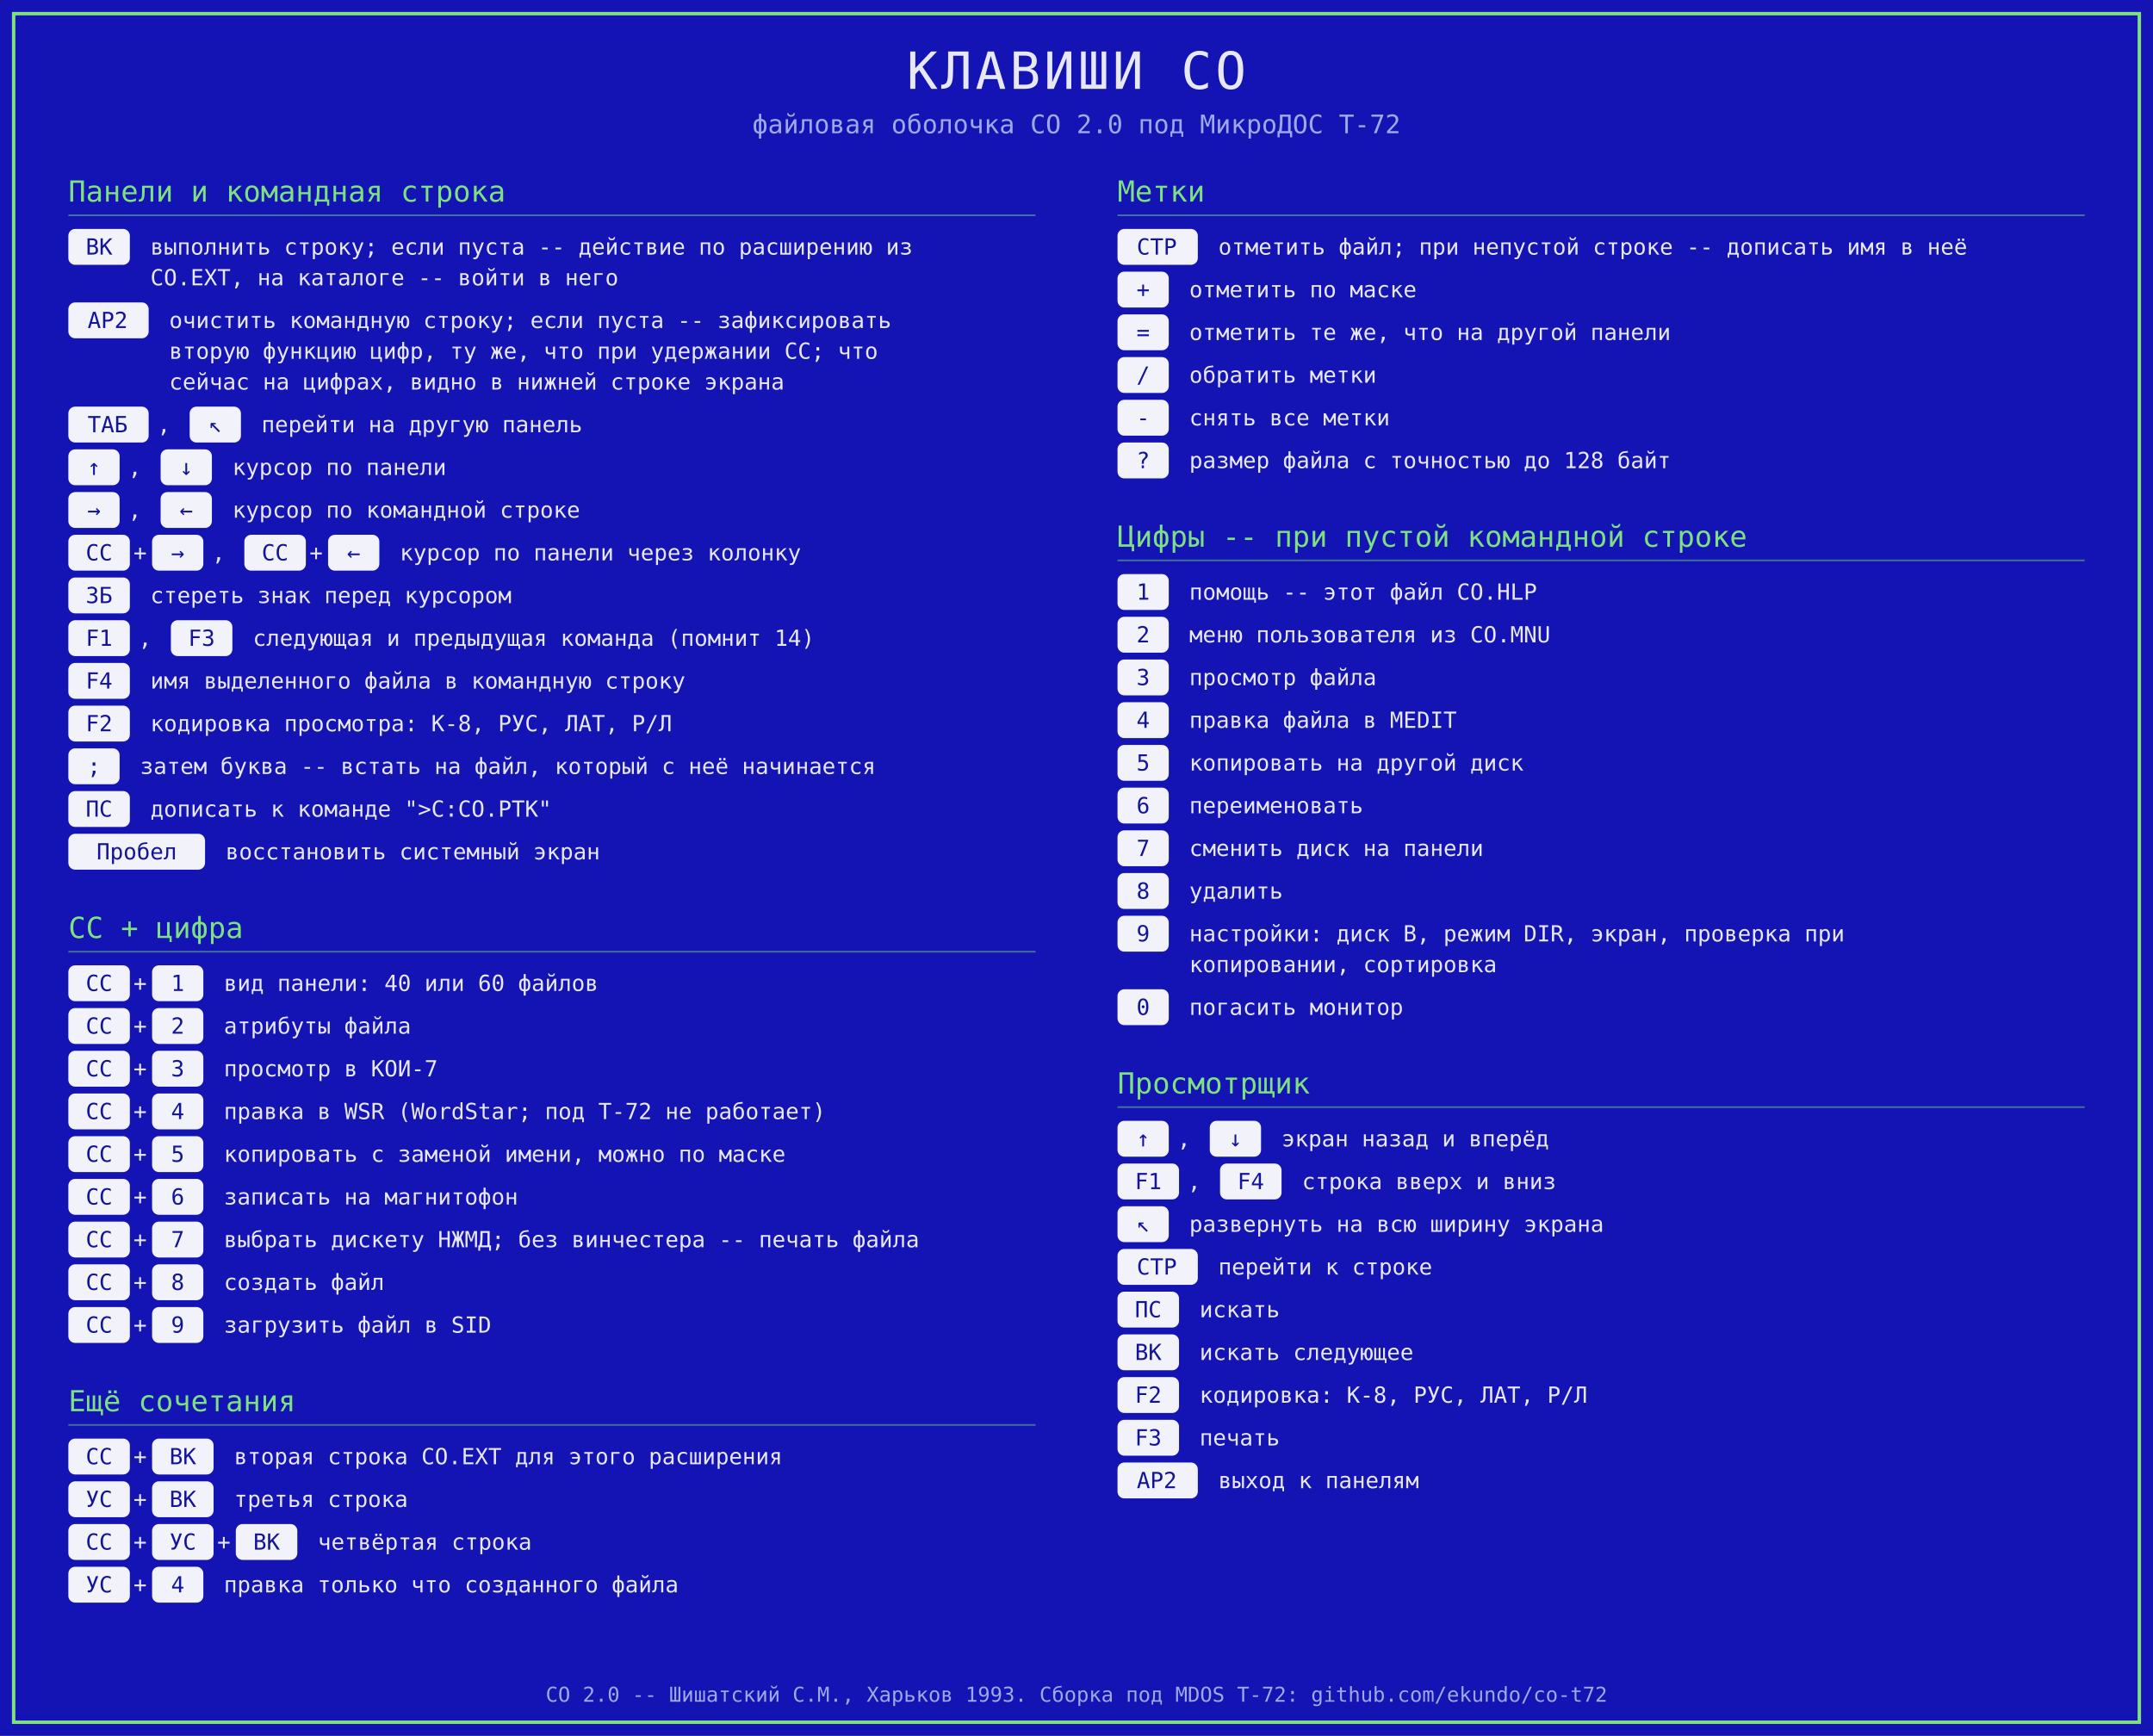
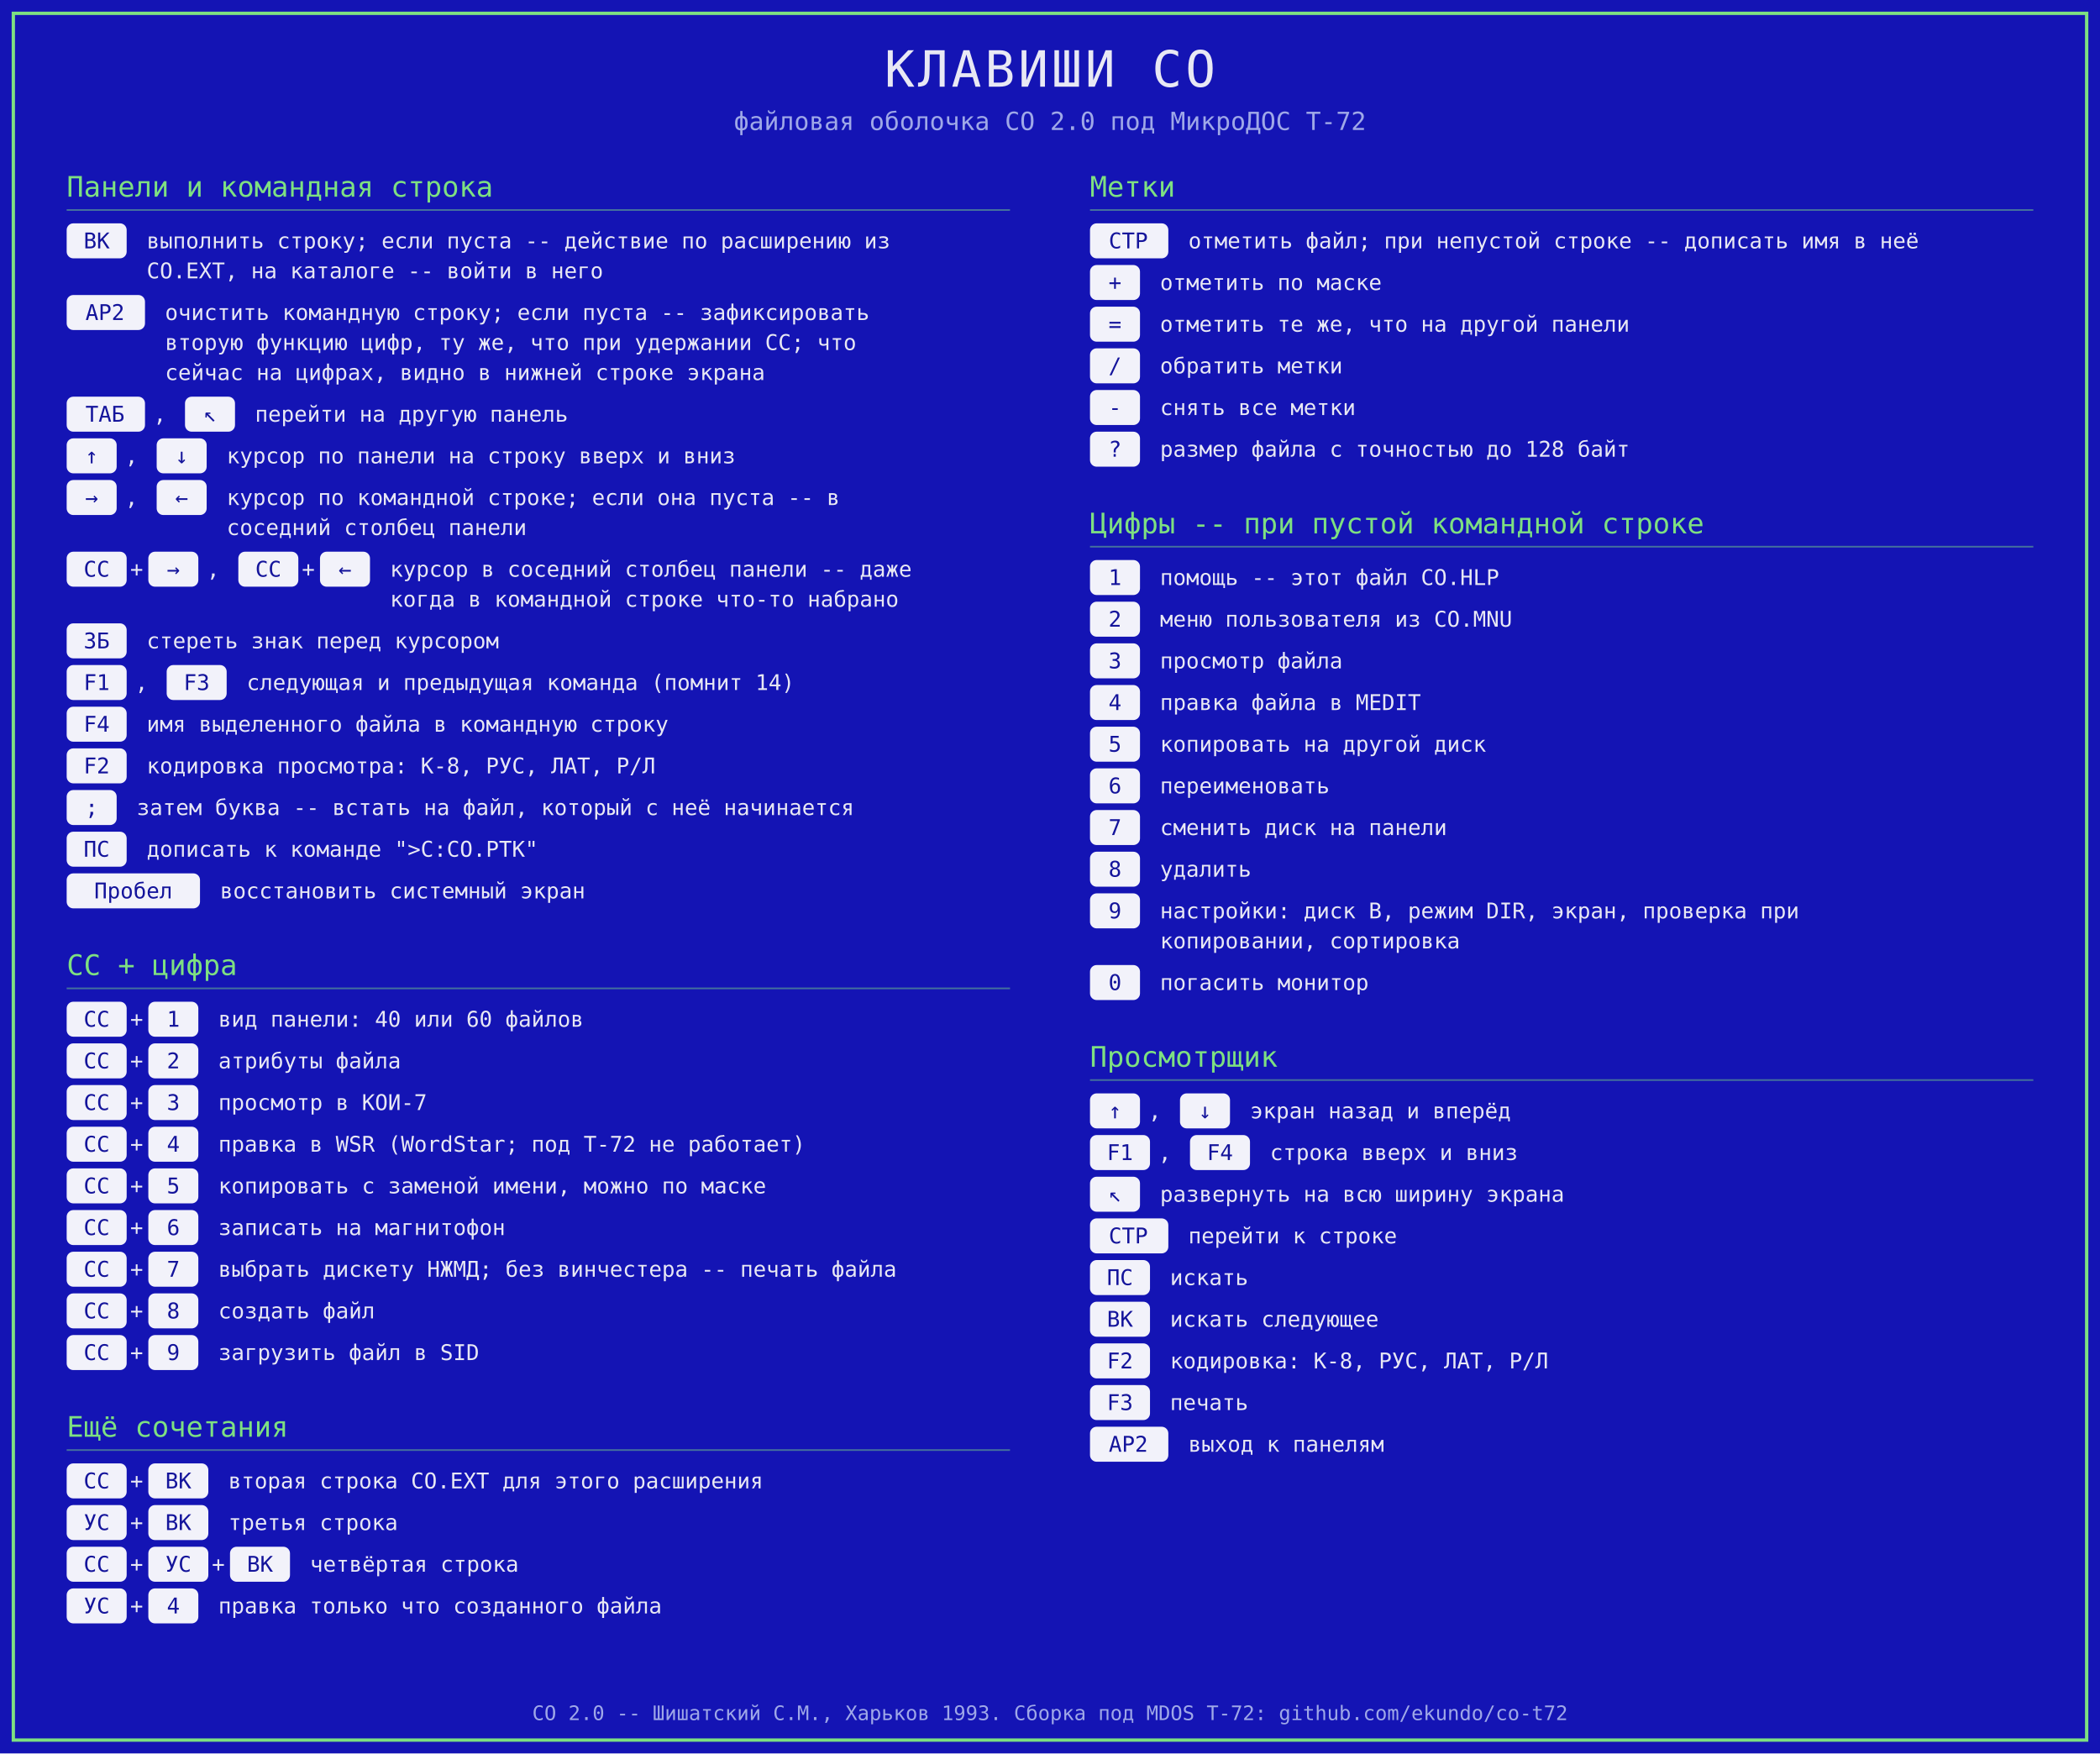
- <svg xmlns="http://www.w3.org/2000/svg" viewBox="0 0 1260 1016" width="1260" height="1016" font-family="Menlo, Consolas, &quot;DejaVu Sans Mono&quot;, monospace">
-   <rect width="1260" height="1016" fill="#1414b4" />
-   <rect x="8" y="8" width="1244" height="1000" fill="none" stroke="#7ee081" stroke-width="2" />
+ <svg xmlns="http://www.w3.org/2000/svg" viewBox="0 0 1260 1052" width="1260" height="1052" font-family="Menlo, Consolas, &quot;DejaVu Sans Mono&quot;, monospace">
+   <rect width="1260" height="1052" fill="#1414b4" />
+   <rect x="8" y="8" width="1244" height="1036" fill="none" stroke="#7ee081" stroke-width="2" />
  <text x="630" y="52" fill="#e8e8f4" font-size="30" text-anchor="middle" letter-spacing="2">КЛАВИШИ CO</text>
  <text x="630" y="78" fill="#9fa8e8" font-size="15" text-anchor="middle">файловая оболочка CO 2.0 под МикроДОС T-72</text>
  <text x="40" y="118" fill="#7ee081" font-size="17">Панели и командная строка</text>
  <line x1="40" y1="126" x2="606" y2="126" stroke="#7ee081" stroke-width="1" opacity="0.45" />
  <rect x="40" y="134" width="36" height="21" rx="4" fill="#f2f2fa" />
  <text x="58" y="149" fill="#14149b" font-size="13" text-anchor="middle">ВК</text>
  <text x="88" y="149" fill="#e8e8f4" font-size="13">выполнить строку; если пуста -- действие по расширению из</text>
  <text x="88" y="167" fill="#e8e8f4" font-size="13">CO.EXT, на каталоге -- войти в него</text>
  <rect x="40" y="177" width="47" height="21" rx="4" fill="#f2f2fa" />
  <text x="63" y="192" fill="#14149b" font-size="13" text-anchor="middle">АР2</text>
  <text x="99" y="192" fill="#e8e8f4" font-size="13">очистить командную строку; если пуста -- зафиксировать</text>
  <text x="99" y="210" fill="#e8e8f4" font-size="13">вторую функцию цифр, ту же, что при удержании СС; что</text>
  <text x="99" y="228" fill="#e8e8f4" font-size="13">сейчас на цифрах, видно в нижней строке экрана</text>
  <rect x="40" y="238" width="47" height="21" rx="4" fill="#f2f2fa" />
  <text x="63" y="253" fill="#14149b" font-size="13" text-anchor="middle">ТАБ</text>
  <text x="92" y="253" fill="#e8e8f4" font-size="13">,</text>
  <rect x="111" y="238" width="30" height="21" rx="4" fill="#f2f2fa" />
  <text x="126" y="253" fill="#14149b" font-size="13" text-anchor="middle">↖</text>
  <text x="153" y="253" fill="#e8e8f4" font-size="13">перейти на другую панель</text>
  <rect x="40" y="263" width="30" height="21" rx="4" fill="#f2f2fa" />
  <text x="55" y="278" fill="#14149b" font-size="13" text-anchor="middle">↑</text>
  <text x="75" y="278" fill="#e8e8f4" font-size="13">,</text>
  <rect x="94" y="263" width="30" height="21" rx="4" fill="#f2f2fa" />
  <text x="109" y="278" fill="#14149b" font-size="13" text-anchor="middle">↓</text>
-   <text x="136" y="278" fill="#e8e8f4" font-size="13">курсор по панели</text>
+   <text x="136" y="278" fill="#e8e8f4" font-size="13">курсор по панели на строку вверх и вниз</text>
  <rect x="40" y="288" width="30" height="21" rx="4" fill="#f2f2fa" />
  <text x="55" y="303" fill="#14149b" font-size="13" text-anchor="middle">→</text>
  <text x="75" y="303" fill="#e8e8f4" font-size="13">,</text>
  <rect x="94" y="288" width="30" height="21" rx="4" fill="#f2f2fa" />
  <text x="109" y="303" fill="#14149b" font-size="13" text-anchor="middle">←</text>
-   <text x="136" y="303" fill="#e8e8f4" font-size="13">курсор по командной строке</text>
-   <rect x="40" y="313" width="36" height="21" rx="4" fill="#f2f2fa" />
-   <text x="58" y="328" fill="#14149b" font-size="13" text-anchor="middle">СС</text>
-   <text x="82" y="328" fill="#e8e8f4" font-size="13" text-anchor="middle">+</text>
-   <rect x="89" y="313" width="30" height="21" rx="4" fill="#f2f2fa" />
-   <text x="104" y="328" fill="#14149b" font-size="13" text-anchor="middle">→</text>
-   <text x="124" y="328" fill="#e8e8f4" font-size="13">,</text>
-   <rect x="143" y="313" width="36" height="21" rx="4" fill="#f2f2fa" />
-   <text x="161" y="328" fill="#14149b" font-size="13" text-anchor="middle">СС</text>
-   <text x="185" y="328" fill="#e8e8f4" font-size="13" text-anchor="middle">+</text>
-   <rect x="192" y="313" width="30" height="21" rx="4" fill="#f2f2fa" />
-   <text x="207" y="328" fill="#14149b" font-size="13" text-anchor="middle">←</text>
-   <text x="234" y="328" fill="#e8e8f4" font-size="13">курсор по панели через колонку</text>
-   <rect x="40" y="338" width="36" height="21" rx="4" fill="#f2f2fa" />
-   <text x="58" y="353" fill="#14149b" font-size="13" text-anchor="middle">ЗБ</text>
-   <text x="88" y="353" fill="#e8e8f4" font-size="13">стереть знак перед курсором</text>
-   <rect x="40" y="363" width="36" height="21" rx="4" fill="#f2f2fa" />
-   <text x="58" y="378" fill="#14149b" font-size="13" text-anchor="middle">F1</text>
-   <text x="81" y="378" fill="#e8e8f4" font-size="13">,</text>
-   <rect x="100" y="363" width="36" height="21" rx="4" fill="#f2f2fa" />
-   <text x="118" y="378" fill="#14149b" font-size="13" text-anchor="middle">F3</text>
-   <text x="148" y="378" fill="#e8e8f4" font-size="13">следующая и предыдущая команда (помнит 14)</text>
-   <rect x="40" y="388" width="36" height="21" rx="4" fill="#f2f2fa" />
-   <text x="58" y="403" fill="#14149b" font-size="13" text-anchor="middle">F4</text>
-   <text x="88" y="403" fill="#e8e8f4" font-size="13">имя выделенного файла в командную строку</text>
-   <rect x="40" y="413" width="36" height="21" rx="4" fill="#f2f2fa" />
-   <text x="58" y="428" fill="#14149b" font-size="13" text-anchor="middle">F2</text>
-   <text x="88" y="428" fill="#e8e8f4" font-size="13">кодировка просмотра: К-8, РУС, ЛАТ, Р/Л</text>
-   <rect x="40" y="438" width="30" height="21" rx="4" fill="#f2f2fa" />
-   <text x="55" y="453" fill="#14149b" font-size="13" text-anchor="middle">;</text>
-   <text x="82" y="453" fill="#e8e8f4" font-size="13">затем буква -- встать на файл, который с неё начинается</text>
-   <rect x="40" y="463" width="36" height="21" rx="4" fill="#f2f2fa" />
-   <text x="58" y="478" fill="#14149b" font-size="13" text-anchor="middle">ПС</text>
-   <text x="88" y="478" fill="#e8e8f4" font-size="13">дописать к команде "&gt;C:CO.PTK"</text>
-   <rect x="40" y="488" width="80" height="21" rx="4" fill="#f2f2fa" />
-   <text x="80" y="503" fill="#14149b" font-size="13" text-anchor="middle">Пробел</text>
-   <text x="132" y="503" fill="#e8e8f4" font-size="13">восстановить системный экран</text>
-   <text x="40" y="549" fill="#7ee081" font-size="17">СС + цифра</text>
-   <line x1="40" y1="557" x2="606" y2="557" stroke="#7ee081" stroke-width="1" opacity="0.45" />
-   <rect x="40" y="565" width="36" height="21" rx="4" fill="#f2f2fa" />
-   <text x="58" y="580" fill="#14149b" font-size="13" text-anchor="middle">СС</text>
-   <text x="82" y="580" fill="#e8e8f4" font-size="13" text-anchor="middle">+</text>
-   <rect x="89" y="565" width="30" height="21" rx="4" fill="#f2f2fa" />
-   <text x="104" y="580" fill="#14149b" font-size="13" text-anchor="middle">1</text>
-   <text x="131" y="580" fill="#e8e8f4" font-size="13">вид панели: 40 или 60 файлов</text>
-   <rect x="40" y="590" width="36" height="21" rx="4" fill="#f2f2fa" />
-   <text x="58" y="605" fill="#14149b" font-size="13" text-anchor="middle">СС</text>
-   <text x="82" y="605" fill="#e8e8f4" font-size="13" text-anchor="middle">+</text>
-   <rect x="89" y="590" width="30" height="21" rx="4" fill="#f2f2fa" />
-   <text x="104" y="605" fill="#14149b" font-size="13" text-anchor="middle">2</text>
-   <text x="131" y="605" fill="#e8e8f4" font-size="13">атрибуты файла</text>
-   <rect x="40" y="615" width="36" height="21" rx="4" fill="#f2f2fa" />
-   <text x="58" y="630" fill="#14149b" font-size="13" text-anchor="middle">СС</text>
-   <text x="82" y="630" fill="#e8e8f4" font-size="13" text-anchor="middle">+</text>
-   <rect x="89" y="615" width="30" height="21" rx="4" fill="#f2f2fa" />
-   <text x="104" y="630" fill="#14149b" font-size="13" text-anchor="middle">3</text>
-   <text x="131" y="630" fill="#e8e8f4" font-size="13">просмотр в КОИ-7</text>
-   <rect x="40" y="640" width="36" height="21" rx="4" fill="#f2f2fa" />
-   <text x="58" y="655" fill="#14149b" font-size="13" text-anchor="middle">СС</text>
-   <text x="82" y="655" fill="#e8e8f4" font-size="13" text-anchor="middle">+</text>
-   <rect x="89" y="640" width="30" height="21" rx="4" fill="#f2f2fa" />
-   <text x="104" y="655" fill="#14149b" font-size="13" text-anchor="middle">4</text>
-   <text x="131" y="655" fill="#e8e8f4" font-size="13">правка в WSR (WordStar; под T-72 не работает)</text>
-   <rect x="40" y="665" width="36" height="21" rx="4" fill="#f2f2fa" />
-   <text x="58" y="680" fill="#14149b" font-size="13" text-anchor="middle">СС</text>
-   <text x="82" y="680" fill="#e8e8f4" font-size="13" text-anchor="middle">+</text>
-   <rect x="89" y="665" width="30" height="21" rx="4" fill="#f2f2fa" />
-   <text x="104" y="680" fill="#14149b" font-size="13" text-anchor="middle">5</text>
-   <text x="131" y="680" fill="#e8e8f4" font-size="13">копировать с заменой имени, можно по маске</text>
-   <rect x="40" y="690" width="36" height="21" rx="4" fill="#f2f2fa" />
-   <text x="58" y="705" fill="#14149b" font-size="13" text-anchor="middle">СС</text>
-   <text x="82" y="705" fill="#e8e8f4" font-size="13" text-anchor="middle">+</text>
-   <rect x="89" y="690" width="30" height="21" rx="4" fill="#f2f2fa" />
-   <text x="104" y="705" fill="#14149b" font-size="13" text-anchor="middle">6</text>
-   <text x="131" y="705" fill="#e8e8f4" font-size="13">записать на магнитофон</text>
-   <rect x="40" y="715" width="36" height="21" rx="4" fill="#f2f2fa" />
-   <text x="58" y="730" fill="#14149b" font-size="13" text-anchor="middle">СС</text>
-   <text x="82" y="730" fill="#e8e8f4" font-size="13" text-anchor="middle">+</text>
-   <rect x="89" y="715" width="30" height="21" rx="4" fill="#f2f2fa" />
-   <text x="104" y="730" fill="#14149b" font-size="13" text-anchor="middle">7</text>
-   <text x="131" y="730" fill="#e8e8f4" font-size="13">выбрать дискету НЖМД; без винчестера -- печать файла</text>
-   <rect x="40" y="740" width="36" height="21" rx="4" fill="#f2f2fa" />
-   <text x="58" y="755" fill="#14149b" font-size="13" text-anchor="middle">СС</text>
-   <text x="82" y="755" fill="#e8e8f4" font-size="13" text-anchor="middle">+</text>
-   <rect x="89" y="740" width="30" height="21" rx="4" fill="#f2f2fa" />
-   <text x="104" y="755" fill="#14149b" font-size="13" text-anchor="middle">8</text>
-   <text x="131" y="755" fill="#e8e8f4" font-size="13">создать файл</text>
-   <rect x="40" y="765" width="36" height="21" rx="4" fill="#f2f2fa" />
-   <text x="58" y="780" fill="#14149b" font-size="13" text-anchor="middle">СС</text>
-   <text x="82" y="780" fill="#e8e8f4" font-size="13" text-anchor="middle">+</text>
-   <rect x="89" y="765" width="30" height="21" rx="4" fill="#f2f2fa" />
-   <text x="104" y="780" fill="#14149b" font-size="13" text-anchor="middle">9</text>
-   <text x="131" y="780" fill="#e8e8f4" font-size="13">загрузить файл в SID</text>
-   <text x="40" y="826" fill="#7ee081" font-size="17">Ещё сочетания</text>
-   <line x1="40" y1="834" x2="606" y2="834" stroke="#7ee081" stroke-width="1" opacity="0.45" />
-   <rect x="40" y="842" width="36" height="21" rx="4" fill="#f2f2fa" />
-   <text x="58" y="857" fill="#14149b" font-size="13" text-anchor="middle">СС</text>
-   <text x="82" y="857" fill="#e8e8f4" font-size="13" text-anchor="middle">+</text>
-   <rect x="89" y="842" width="36" height="21" rx="4" fill="#f2f2fa" />
-   <text x="107" y="857" fill="#14149b" font-size="13" text-anchor="middle">ВК</text>
-   <text x="137" y="857" fill="#e8e8f4" font-size="13">вторая строка CO.EXT для этого расширения</text>
-   <rect x="40" y="867" width="36" height="21" rx="4" fill="#f2f2fa" />
-   <text x="58" y="882" fill="#14149b" font-size="13" text-anchor="middle">УС</text>
-   <text x="82" y="882" fill="#e8e8f4" font-size="13" text-anchor="middle">+</text>
-   <rect x="89" y="867" width="36" height="21" rx="4" fill="#f2f2fa" />
-   <text x="107" y="882" fill="#14149b" font-size="13" text-anchor="middle">ВК</text>
-   <text x="137" y="882" fill="#e8e8f4" font-size="13">третья строка</text>
-   <rect x="40" y="892" width="36" height="21" rx="4" fill="#f2f2fa" />
-   <text x="58" y="907" fill="#14149b" font-size="13" text-anchor="middle">СС</text>
-   <text x="82" y="907" fill="#e8e8f4" font-size="13" text-anchor="middle">+</text>
-   <rect x="89" y="892" width="36" height="21" rx="4" fill="#f2f2fa" />
-   <text x="107" y="907" fill="#14149b" font-size="13" text-anchor="middle">УС</text>
-   <text x="131" y="907" fill="#e8e8f4" font-size="13" text-anchor="middle">+</text>
-   <rect x="138" y="892" width="36" height="21" rx="4" fill="#f2f2fa" />
-   <text x="156" y="907" fill="#14149b" font-size="13" text-anchor="middle">ВК</text>
-   <text x="186" y="907" fill="#e8e8f4" font-size="13">четвёртая строка</text>
-   <rect x="40" y="917" width="36" height="21" rx="4" fill="#f2f2fa" />
-   <text x="58" y="932" fill="#14149b" font-size="13" text-anchor="middle">УС</text>
-   <text x="82" y="932" fill="#e8e8f4" font-size="13" text-anchor="middle">+</text>
-   <rect x="89" y="917" width="30" height="21" rx="4" fill="#f2f2fa" />
-   <text x="104" y="932" fill="#14149b" font-size="13" text-anchor="middle">4</text>
-   <text x="131" y="932" fill="#e8e8f4" font-size="13">правка только что созданного файла</text>
+   <text x="136" y="303" fill="#e8e8f4" font-size="13">курсор по командной строке; если она пуста -- в</text>
+   <text x="136" y="321" fill="#e8e8f4" font-size="13">соседний столбец панели</text>
+   <rect x="40" y="331" width="36" height="21" rx="4" fill="#f2f2fa" />
+   <text x="58" y="346" fill="#14149b" font-size="13" text-anchor="middle">СС</text>
+   <text x="82" y="346" fill="#e8e8f4" font-size="13" text-anchor="middle">+</text>
+   <rect x="89" y="331" width="30" height="21" rx="4" fill="#f2f2fa" />
+   <text x="104" y="346" fill="#14149b" font-size="13" text-anchor="middle">→</text>
+   <text x="124" y="346" fill="#e8e8f4" font-size="13">,</text>
+   <rect x="143" y="331" width="36" height="21" rx="4" fill="#f2f2fa" />
+   <text x="161" y="346" fill="#14149b" font-size="13" text-anchor="middle">СС</text>
+   <text x="185" y="346" fill="#e8e8f4" font-size="13" text-anchor="middle">+</text>
+   <rect x="192" y="331" width="30" height="21" rx="4" fill="#f2f2fa" />
+   <text x="207" y="346" fill="#14149b" font-size="13" text-anchor="middle">←</text>
+   <text x="234" y="346" fill="#e8e8f4" font-size="13">курсор в соседний столбец панели -- даже</text>
+   <text x="234" y="364" fill="#e8e8f4" font-size="13">когда в командной строке что-то набрано</text>
+   <rect x="40" y="374" width="36" height="21" rx="4" fill="#f2f2fa" />
+   <text x="58" y="389" fill="#14149b" font-size="13" text-anchor="middle">ЗБ</text>
+   <text x="88" y="389" fill="#e8e8f4" font-size="13">стереть знак перед курсором</text>
+   <rect x="40" y="399" width="36" height="21" rx="4" fill="#f2f2fa" />
+   <text x="58" y="414" fill="#14149b" font-size="13" text-anchor="middle">F1</text>
+   <text x="81" y="414" fill="#e8e8f4" font-size="13">,</text>
+   <rect x="100" y="399" width="36" height="21" rx="4" fill="#f2f2fa" />
+   <text x="118" y="414" fill="#14149b" font-size="13" text-anchor="middle">F3</text>
+   <text x="148" y="414" fill="#e8e8f4" font-size="13">следующая и предыдущая команда (помнит 14)</text>
+   <rect x="40" y="424" width="36" height="21" rx="4" fill="#f2f2fa" />
+   <text x="58" y="439" fill="#14149b" font-size="13" text-anchor="middle">F4</text>
+   <text x="88" y="439" fill="#e8e8f4" font-size="13">имя выделенного файла в командную строку</text>
+   <rect x="40" y="449" width="36" height="21" rx="4" fill="#f2f2fa" />
+   <text x="58" y="464" fill="#14149b" font-size="13" text-anchor="middle">F2</text>
+   <text x="88" y="464" fill="#e8e8f4" font-size="13">кодировка просмотра: К-8, РУС, ЛАТ, Р/Л</text>
+   <rect x="40" y="474" width="30" height="21" rx="4" fill="#f2f2fa" />
+   <text x="55" y="489" fill="#14149b" font-size="13" text-anchor="middle">;</text>
+   <text x="82" y="489" fill="#e8e8f4" font-size="13">затем буква -- встать на файл, который с неё начинается</text>
+   <rect x="40" y="499" width="36" height="21" rx="4" fill="#f2f2fa" />
+   <text x="58" y="514" fill="#14149b" font-size="13" text-anchor="middle">ПС</text>
+   <text x="88" y="514" fill="#e8e8f4" font-size="13">дописать к команде "&gt;C:CO.PTK"</text>
+   <rect x="40" y="524" width="80" height="21" rx="4" fill="#f2f2fa" />
+   <text x="80" y="539" fill="#14149b" font-size="13" text-anchor="middle">Пробел</text>
+   <text x="132" y="539" fill="#e8e8f4" font-size="13">восстановить системный экран</text>
+   <text x="40" y="585" fill="#7ee081" font-size="17">СС + цифра</text>
+   <line x1="40" y1="593" x2="606" y2="593" stroke="#7ee081" stroke-width="1" opacity="0.45" />
+   <rect x="40" y="601" width="36" height="21" rx="4" fill="#f2f2fa" />
+   <text x="58" y="616" fill="#14149b" font-size="13" text-anchor="middle">СС</text>
+   <text x="82" y="616" fill="#e8e8f4" font-size="13" text-anchor="middle">+</text>
+   <rect x="89" y="601" width="30" height="21" rx="4" fill="#f2f2fa" />
+   <text x="104" y="616" fill="#14149b" font-size="13" text-anchor="middle">1</text>
+   <text x="131" y="616" fill="#e8e8f4" font-size="13">вид панели: 40 или 60 файлов</text>
+   <rect x="40" y="626" width="36" height="21" rx="4" fill="#f2f2fa" />
+   <text x="58" y="641" fill="#14149b" font-size="13" text-anchor="middle">СС</text>
+   <text x="82" y="641" fill="#e8e8f4" font-size="13" text-anchor="middle">+</text>
+   <rect x="89" y="626" width="30" height="21" rx="4" fill="#f2f2fa" />
+   <text x="104" y="641" fill="#14149b" font-size="13" text-anchor="middle">2</text>
+   <text x="131" y="641" fill="#e8e8f4" font-size="13">атрибуты файла</text>
+   <rect x="40" y="651" width="36" height="21" rx="4" fill="#f2f2fa" />
+   <text x="58" y="666" fill="#14149b" font-size="13" text-anchor="middle">СС</text>
+   <text x="82" y="666" fill="#e8e8f4" font-size="13" text-anchor="middle">+</text>
+   <rect x="89" y="651" width="30" height="21" rx="4" fill="#f2f2fa" />
+   <text x="104" y="666" fill="#14149b" font-size="13" text-anchor="middle">3</text>
+   <text x="131" y="666" fill="#e8e8f4" font-size="13">просмотр в КОИ-7</text>
+   <rect x="40" y="676" width="36" height="21" rx="4" fill="#f2f2fa" />
+   <text x="58" y="691" fill="#14149b" font-size="13" text-anchor="middle">СС</text>
+   <text x="82" y="691" fill="#e8e8f4" font-size="13" text-anchor="middle">+</text>
+   <rect x="89" y="676" width="30" height="21" rx="4" fill="#f2f2fa" />
+   <text x="104" y="691" fill="#14149b" font-size="13" text-anchor="middle">4</text>
+   <text x="131" y="691" fill="#e8e8f4" font-size="13">правка в WSR (WordStar; под T-72 не работает)</text>
+   <rect x="40" y="701" width="36" height="21" rx="4" fill="#f2f2fa" />
+   <text x="58" y="716" fill="#14149b" font-size="13" text-anchor="middle">СС</text>
+   <text x="82" y="716" fill="#e8e8f4" font-size="13" text-anchor="middle">+</text>
+   <rect x="89" y="701" width="30" height="21" rx="4" fill="#f2f2fa" />
+   <text x="104" y="716" fill="#14149b" font-size="13" text-anchor="middle">5</text>
+   <text x="131" y="716" fill="#e8e8f4" font-size="13">копировать с заменой имени, можно по маске</text>
+   <rect x="40" y="726" width="36" height="21" rx="4" fill="#f2f2fa" />
+   <text x="58" y="741" fill="#14149b" font-size="13" text-anchor="middle">СС</text>
+   <text x="82" y="741" fill="#e8e8f4" font-size="13" text-anchor="middle">+</text>
+   <rect x="89" y="726" width="30" height="21" rx="4" fill="#f2f2fa" />
+   <text x="104" y="741" fill="#14149b" font-size="13" text-anchor="middle">6</text>
+   <text x="131" y="741" fill="#e8e8f4" font-size="13">записать на магнитофон</text>
+   <rect x="40" y="751" width="36" height="21" rx="4" fill="#f2f2fa" />
+   <text x="58" y="766" fill="#14149b" font-size="13" text-anchor="middle">СС</text>
+   <text x="82" y="766" fill="#e8e8f4" font-size="13" text-anchor="middle">+</text>
+   <rect x="89" y="751" width="30" height="21" rx="4" fill="#f2f2fa" />
+   <text x="104" y="766" fill="#14149b" font-size="13" text-anchor="middle">7</text>
+   <text x="131" y="766" fill="#e8e8f4" font-size="13">выбрать дискету НЖМД; без винчестера -- печать файла</text>
+   <rect x="40" y="776" width="36" height="21" rx="4" fill="#f2f2fa" />
+   <text x="58" y="791" fill="#14149b" font-size="13" text-anchor="middle">СС</text>
+   <text x="82" y="791" fill="#e8e8f4" font-size="13" text-anchor="middle">+</text>
+   <rect x="89" y="776" width="30" height="21" rx="4" fill="#f2f2fa" />
+   <text x="104" y="791" fill="#14149b" font-size="13" text-anchor="middle">8</text>
+   <text x="131" y="791" fill="#e8e8f4" font-size="13">создать файл</text>
+   <rect x="40" y="801" width="36" height="21" rx="4" fill="#f2f2fa" />
+   <text x="58" y="816" fill="#14149b" font-size="13" text-anchor="middle">СС</text>
+   <text x="82" y="816" fill="#e8e8f4" font-size="13" text-anchor="middle">+</text>
+   <rect x="89" y="801" width="30" height="21" rx="4" fill="#f2f2fa" />
+   <text x="104" y="816" fill="#14149b" font-size="13" text-anchor="middle">9</text>
+   <text x="131" y="816" fill="#e8e8f4" font-size="13">загрузить файл в SID</text>
+   <text x="40" y="862" fill="#7ee081" font-size="17">Ещё сочетания</text>
+   <line x1="40" y1="870" x2="606" y2="870" stroke="#7ee081" stroke-width="1" opacity="0.45" />
+   <rect x="40" y="878" width="36" height="21" rx="4" fill="#f2f2fa" />
+   <text x="58" y="893" fill="#14149b" font-size="13" text-anchor="middle">СС</text>
+   <text x="82" y="893" fill="#e8e8f4" font-size="13" text-anchor="middle">+</text>
+   <rect x="89" y="878" width="36" height="21" rx="4" fill="#f2f2fa" />
+   <text x="107" y="893" fill="#14149b" font-size="13" text-anchor="middle">ВК</text>
+   <text x="137" y="893" fill="#e8e8f4" font-size="13">вторая строка CO.EXT для этого расширения</text>
+   <rect x="40" y="903" width="36" height="21" rx="4" fill="#f2f2fa" />
+   <text x="58" y="918" fill="#14149b" font-size="13" text-anchor="middle">УС</text>
+   <text x="82" y="918" fill="#e8e8f4" font-size="13" text-anchor="middle">+</text>
+   <rect x="89" y="903" width="36" height="21" rx="4" fill="#f2f2fa" />
+   <text x="107" y="918" fill="#14149b" font-size="13" text-anchor="middle">ВК</text>
+   <text x="137" y="918" fill="#e8e8f4" font-size="13">третья строка</text>
+   <rect x="40" y="928" width="36" height="21" rx="4" fill="#f2f2fa" />
+   <text x="58" y="943" fill="#14149b" font-size="13" text-anchor="middle">СС</text>
+   <text x="82" y="943" fill="#e8e8f4" font-size="13" text-anchor="middle">+</text>
+   <rect x="89" y="928" width="36" height="21" rx="4" fill="#f2f2fa" />
+   <text x="107" y="943" fill="#14149b" font-size="13" text-anchor="middle">УС</text>
+   <text x="131" y="943" fill="#e8e8f4" font-size="13" text-anchor="middle">+</text>
+   <rect x="138" y="928" width="36" height="21" rx="4" fill="#f2f2fa" />
+   <text x="156" y="943" fill="#14149b" font-size="13" text-anchor="middle">ВК</text>
+   <text x="186" y="943" fill="#e8e8f4" font-size="13">четвёртая строка</text>
+   <rect x="40" y="953" width="36" height="21" rx="4" fill="#f2f2fa" />
+   <text x="58" y="968" fill="#14149b" font-size="13" text-anchor="middle">УС</text>
+   <text x="82" y="968" fill="#e8e8f4" font-size="13" text-anchor="middle">+</text>
+   <rect x="89" y="953" width="30" height="21" rx="4" fill="#f2f2fa" />
+   <text x="104" y="968" fill="#14149b" font-size="13" text-anchor="middle">4</text>
+   <text x="131" y="968" fill="#e8e8f4" font-size="13">правка только что созданного файла</text>
  <text x="654" y="118" fill="#7ee081" font-size="17">Метки</text>
  <line x1="654" y1="126" x2="1220" y2="126" stroke="#7ee081" stroke-width="1" opacity="0.45" />
  <rect x="654" y="134" width="47" height="21" rx="4" fill="#f2f2fa" />
  <text x="677" y="149" fill="#14149b" font-size="13" text-anchor="middle">СТР</text>
  <text x="713" y="149" fill="#e8e8f4" font-size="13">отметить файл; при непустой строке -- дописать имя в неё</text>
  <rect x="654" y="159" width="30" height="21" rx="4" fill="#f2f2fa" />
  <text x="669" y="174" fill="#14149b" font-size="13" text-anchor="middle">+</text>
  <text x="696" y="174" fill="#e8e8f4" font-size="13">отметить по маске</text>
  <rect x="654" y="184" width="30" height="21" rx="4" fill="#f2f2fa" />
  <text x="669" y="199" fill="#14149b" font-size="13" text-anchor="middle">=</text>
  <text x="696" y="199" fill="#e8e8f4" font-size="13">отметить те же, что на другой панели</text>
  <rect x="654" y="209" width="30" height="21" rx="4" fill="#f2f2fa" />
  <text x="669" y="224" fill="#14149b" font-size="13" text-anchor="middle">/</text>
  <text x="696" y="224" fill="#e8e8f4" font-size="13">обратить метки</text>
  <rect x="654" y="234" width="30" height="21" rx="4" fill="#f2f2fa" />
  <text x="669" y="249" fill="#14149b" font-size="13" text-anchor="middle">-</text>
  <text x="696" y="249" fill="#e8e8f4" font-size="13">снять все метки</text>
  <rect x="654" y="259" width="30" height="21" rx="4" fill="#f2f2fa" />
  <text x="669" y="274" fill="#14149b" font-size="13" text-anchor="middle">?</text>
  <text x="696" y="274" fill="#e8e8f4" font-size="13">размер файла с точностью до 128 байт</text>
  <text x="654" y="320" fill="#7ee081" font-size="17">Цифры -- при пустой командной строке</text>
  <line x1="654" y1="328" x2="1220" y2="328" stroke="#7ee081" stroke-width="1" opacity="0.45" />
  <rect x="654" y="336" width="30" height="21" rx="4" fill="#f2f2fa" />
  <text x="669" y="351" fill="#14149b" font-size="13" text-anchor="middle">1</text>
  <text x="696" y="351" fill="#e8e8f4" font-size="13">помощь -- этот файл CO.HLP</text>
  <rect x="654" y="361" width="30" height="21" rx="4" fill="#f2f2fa" />
  <text x="669" y="376" fill="#14149b" font-size="13" text-anchor="middle">2</text>
  <text x="696" y="376" fill="#e8e8f4" font-size="13">меню пользователя из CO.MNU</text>
  <rect x="654" y="386" width="30" height="21" rx="4" fill="#f2f2fa" />
  <text x="669" y="401" fill="#14149b" font-size="13" text-anchor="middle">3</text>
  <text x="696" y="401" fill="#e8e8f4" font-size="13">просмотр файла</text>
  <rect x="654" y="411" width="30" height="21" rx="4" fill="#f2f2fa" />
  <text x="669" y="426" fill="#14149b" font-size="13" text-anchor="middle">4</text>
  <text x="696" y="426" fill="#e8e8f4" font-size="13">правка файла в MEDIT</text>
  <rect x="654" y="436" width="30" height="21" rx="4" fill="#f2f2fa" />
  <text x="669" y="451" fill="#14149b" font-size="13" text-anchor="middle">5</text>
  <text x="696" y="451" fill="#e8e8f4" font-size="13">копировать на другой диск</text>
  <rect x="654" y="461" width="30" height="21" rx="4" fill="#f2f2fa" />
  <text x="669" y="476" fill="#14149b" font-size="13" text-anchor="middle">6</text>
  <text x="696" y="476" fill="#e8e8f4" font-size="13">переименовать</text>
  <rect x="654" y="486" width="30" height="21" rx="4" fill="#f2f2fa" />
  <text x="669" y="501" fill="#14149b" font-size="13" text-anchor="middle">7</text>
  <text x="696" y="501" fill="#e8e8f4" font-size="13">сменить диск на панели</text>
  <rect x="654" y="511" width="30" height="21" rx="4" fill="#f2f2fa" />
  <text x="669" y="526" fill="#14149b" font-size="13" text-anchor="middle">8</text>
  <text x="696" y="526" fill="#e8e8f4" font-size="13">удалить</text>
  <rect x="654" y="536" width="30" height="21" rx="4" fill="#f2f2fa" />
  <text x="669" y="551" fill="#14149b" font-size="13" text-anchor="middle">9</text>
  <text x="696" y="551" fill="#e8e8f4" font-size="13">настройки: диск B, режим DIR, экран, проверка при</text>
  <text x="696" y="569" fill="#e8e8f4" font-size="13">копировании, сортировка</text>
  <rect x="654" y="579" width="30" height="21" rx="4" fill="#f2f2fa" />
  <text x="669" y="594" fill="#14149b" font-size="13" text-anchor="middle">0</text>
  <text x="696" y="594" fill="#e8e8f4" font-size="13">погасить монитор</text>
  <text x="654" y="640" fill="#7ee081" font-size="17">Просмотрщик</text>
  <line x1="654" y1="648" x2="1220" y2="648" stroke="#7ee081" stroke-width="1" opacity="0.45" />
  <rect x="654" y="656" width="30" height="21" rx="4" fill="#f2f2fa" />
  <text x="669" y="671" fill="#14149b" font-size="13" text-anchor="middle">↑</text>
  <text x="689" y="671" fill="#e8e8f4" font-size="13">,</text>
  <rect x="708" y="656" width="30" height="21" rx="4" fill="#f2f2fa" />
  <text x="723" y="671" fill="#14149b" font-size="13" text-anchor="middle">↓</text>
  <text x="750" y="671" fill="#e8e8f4" font-size="13">экран назад и вперёд</text>
  <rect x="654" y="681" width="36" height="21" rx="4" fill="#f2f2fa" />
  <text x="672" y="696" fill="#14149b" font-size="13" text-anchor="middle">F1</text>
  <text x="695" y="696" fill="#e8e8f4" font-size="13">,</text>
  <rect x="714" y="681" width="36" height="21" rx="4" fill="#f2f2fa" />
  <text x="732" y="696" fill="#14149b" font-size="13" text-anchor="middle">F4</text>
  <text x="762" y="696" fill="#e8e8f4" font-size="13">строка вверх и вниз</text>
  <rect x="654" y="706" width="30" height="21" rx="4" fill="#f2f2fa" />
  <text x="669" y="721" fill="#14149b" font-size="13" text-anchor="middle">↖</text>
  <text x="696" y="721" fill="#e8e8f4" font-size="13">развернуть на всю ширину экрана</text>
  <rect x="654" y="731" width="47" height="21" rx="4" fill="#f2f2fa" />
  <text x="677" y="746" fill="#14149b" font-size="13" text-anchor="middle">СТР</text>
  <text x="713" y="746" fill="#e8e8f4" font-size="13">перейти к строке</text>
  <rect x="654" y="756" width="36" height="21" rx="4" fill="#f2f2fa" />
  <text x="672" y="771" fill="#14149b" font-size="13" text-anchor="middle">ПС</text>
  <text x="702" y="771" fill="#e8e8f4" font-size="13">искать</text>
  <rect x="654" y="781" width="36" height="21" rx="4" fill="#f2f2fa" />
  <text x="672" y="796" fill="#14149b" font-size="13" text-anchor="middle">ВК</text>
  <text x="702" y="796" fill="#e8e8f4" font-size="13">искать следующее</text>
  <rect x="654" y="806" width="36" height="21" rx="4" fill="#f2f2fa" />
  <text x="672" y="821" fill="#14149b" font-size="13" text-anchor="middle">F2</text>
  <text x="702" y="821" fill="#e8e8f4" font-size="13">кодировка: К-8, РУС, ЛАТ, Р/Л</text>
  <rect x="654" y="831" width="36" height="21" rx="4" fill="#f2f2fa" />
  <text x="672" y="846" fill="#14149b" font-size="13" text-anchor="middle">F3</text>
  <text x="702" y="846" fill="#e8e8f4" font-size="13">печать</text>
  <rect x="654" y="856" width="47" height="21" rx="4" fill="#f2f2fa" />
  <text x="677" y="871" fill="#14149b" font-size="13" text-anchor="middle">АР2</text>
  <text x="713" y="871" fill="#e8e8f4" font-size="13">выход к панелям</text>
-   <text x="630" y="996" fill="#9fa8e8" font-size="12" text-anchor="middle">CO 2.0 -- Шишатский С.М., Харьков 1993. Сборка под MDOS T-72: github.com/ekundo/co-t72</text>
+   <text x="630" y="1032" fill="#9fa8e8" font-size="12" text-anchor="middle">CO 2.0 -- Шишатский С.М., Харьков 1993. Сборка под MDOS T-72: github.com/ekundo/co-t72</text>
</svg>
